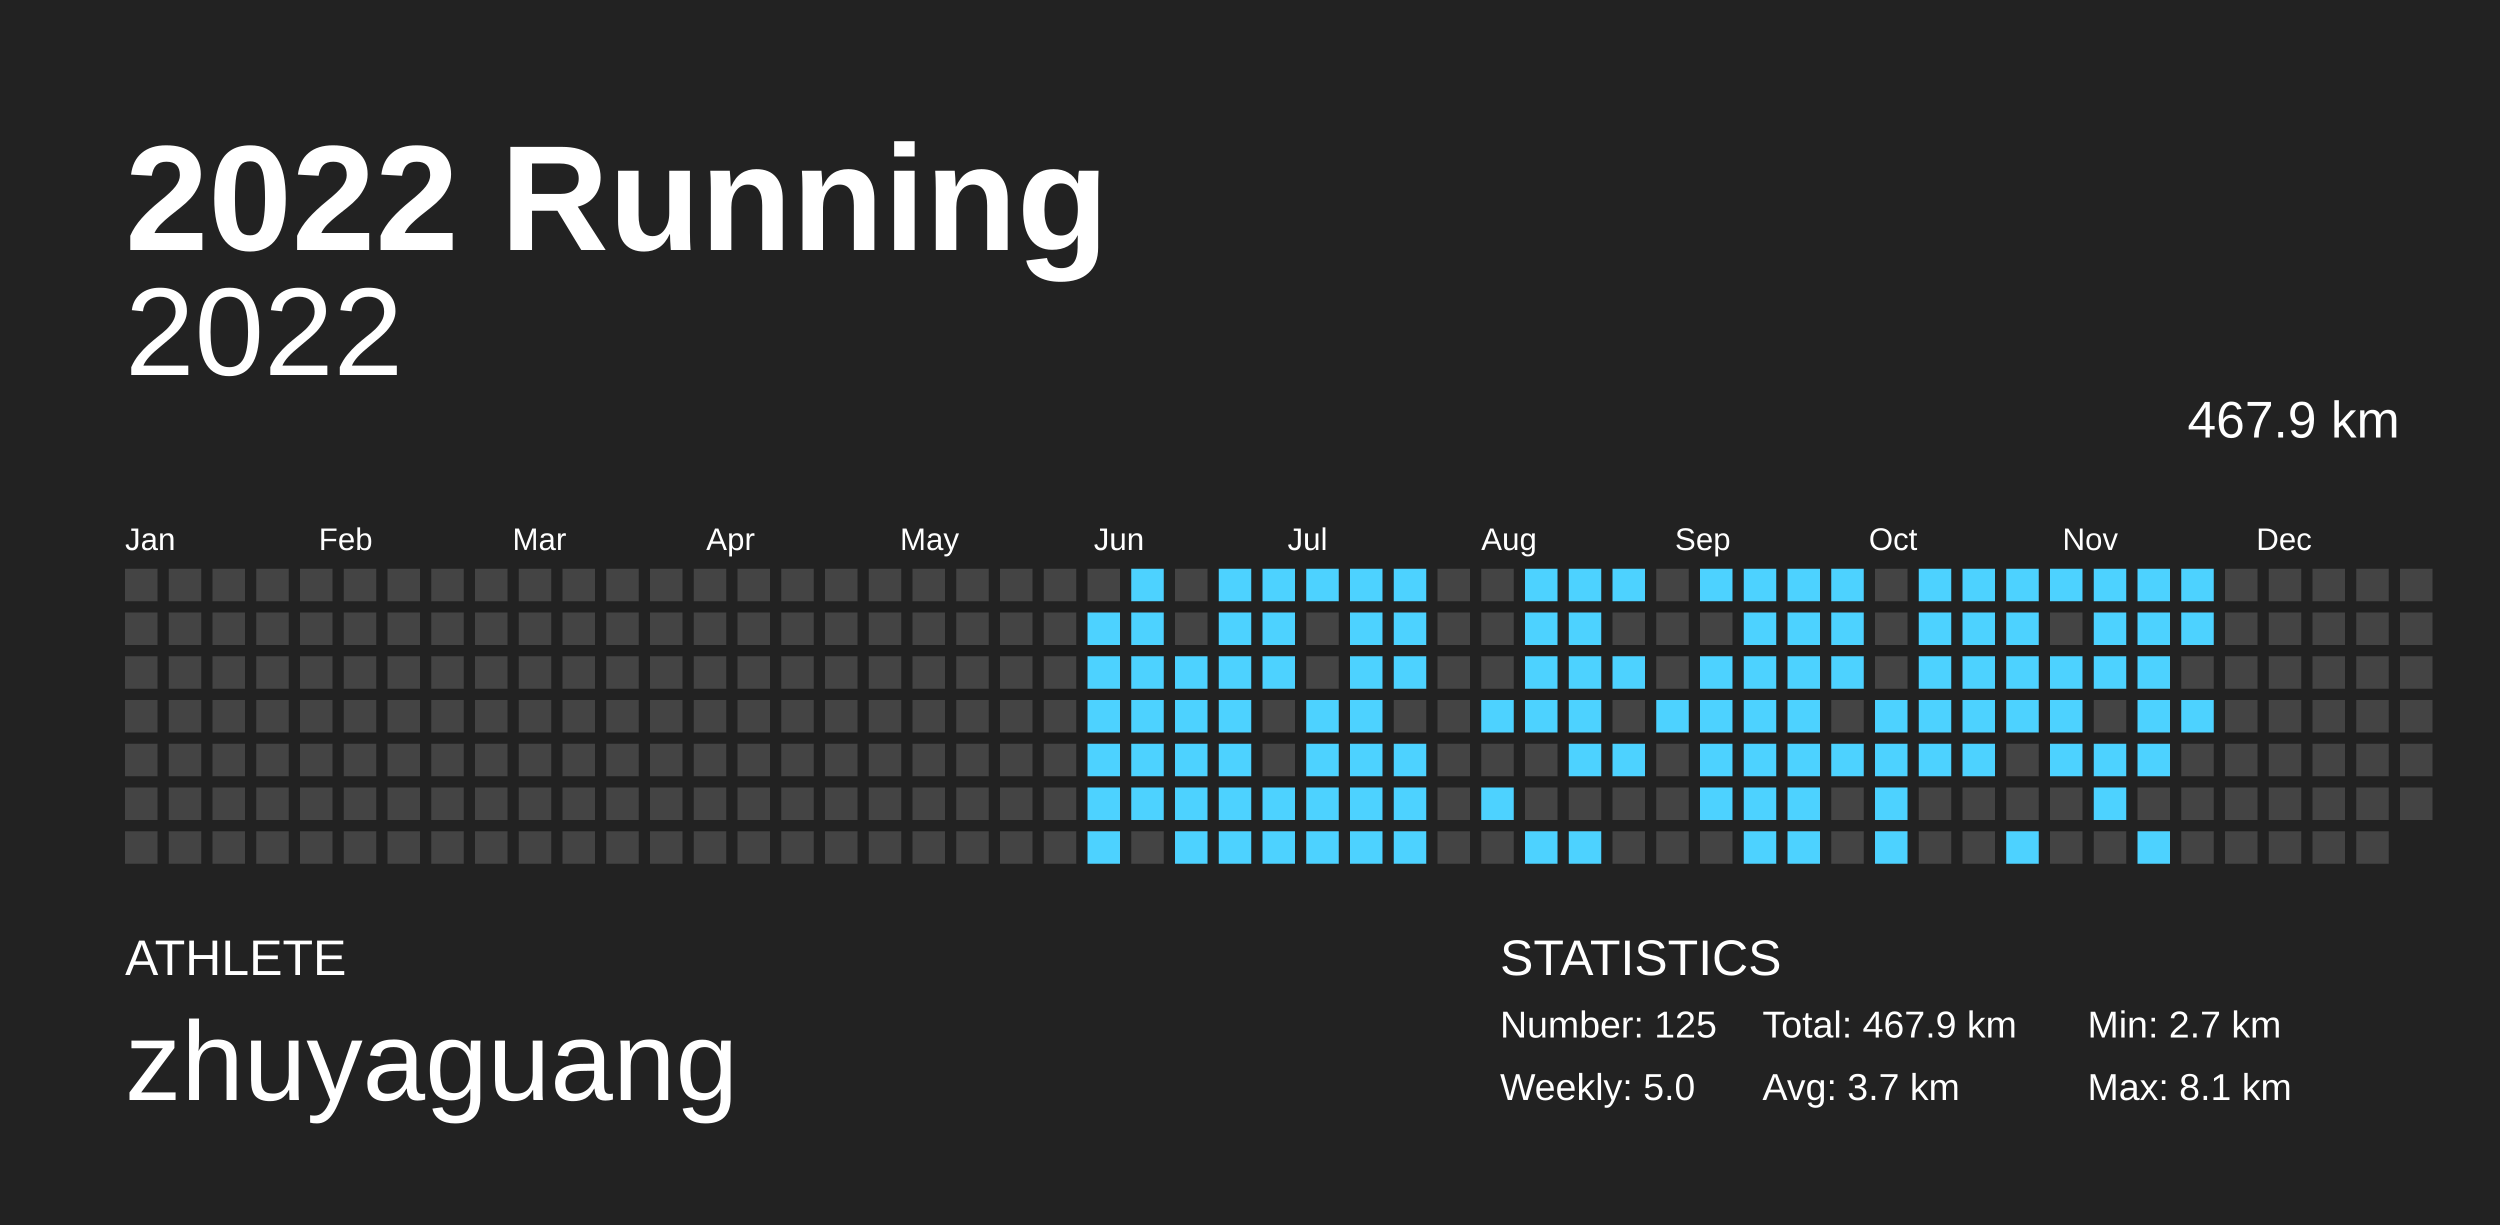
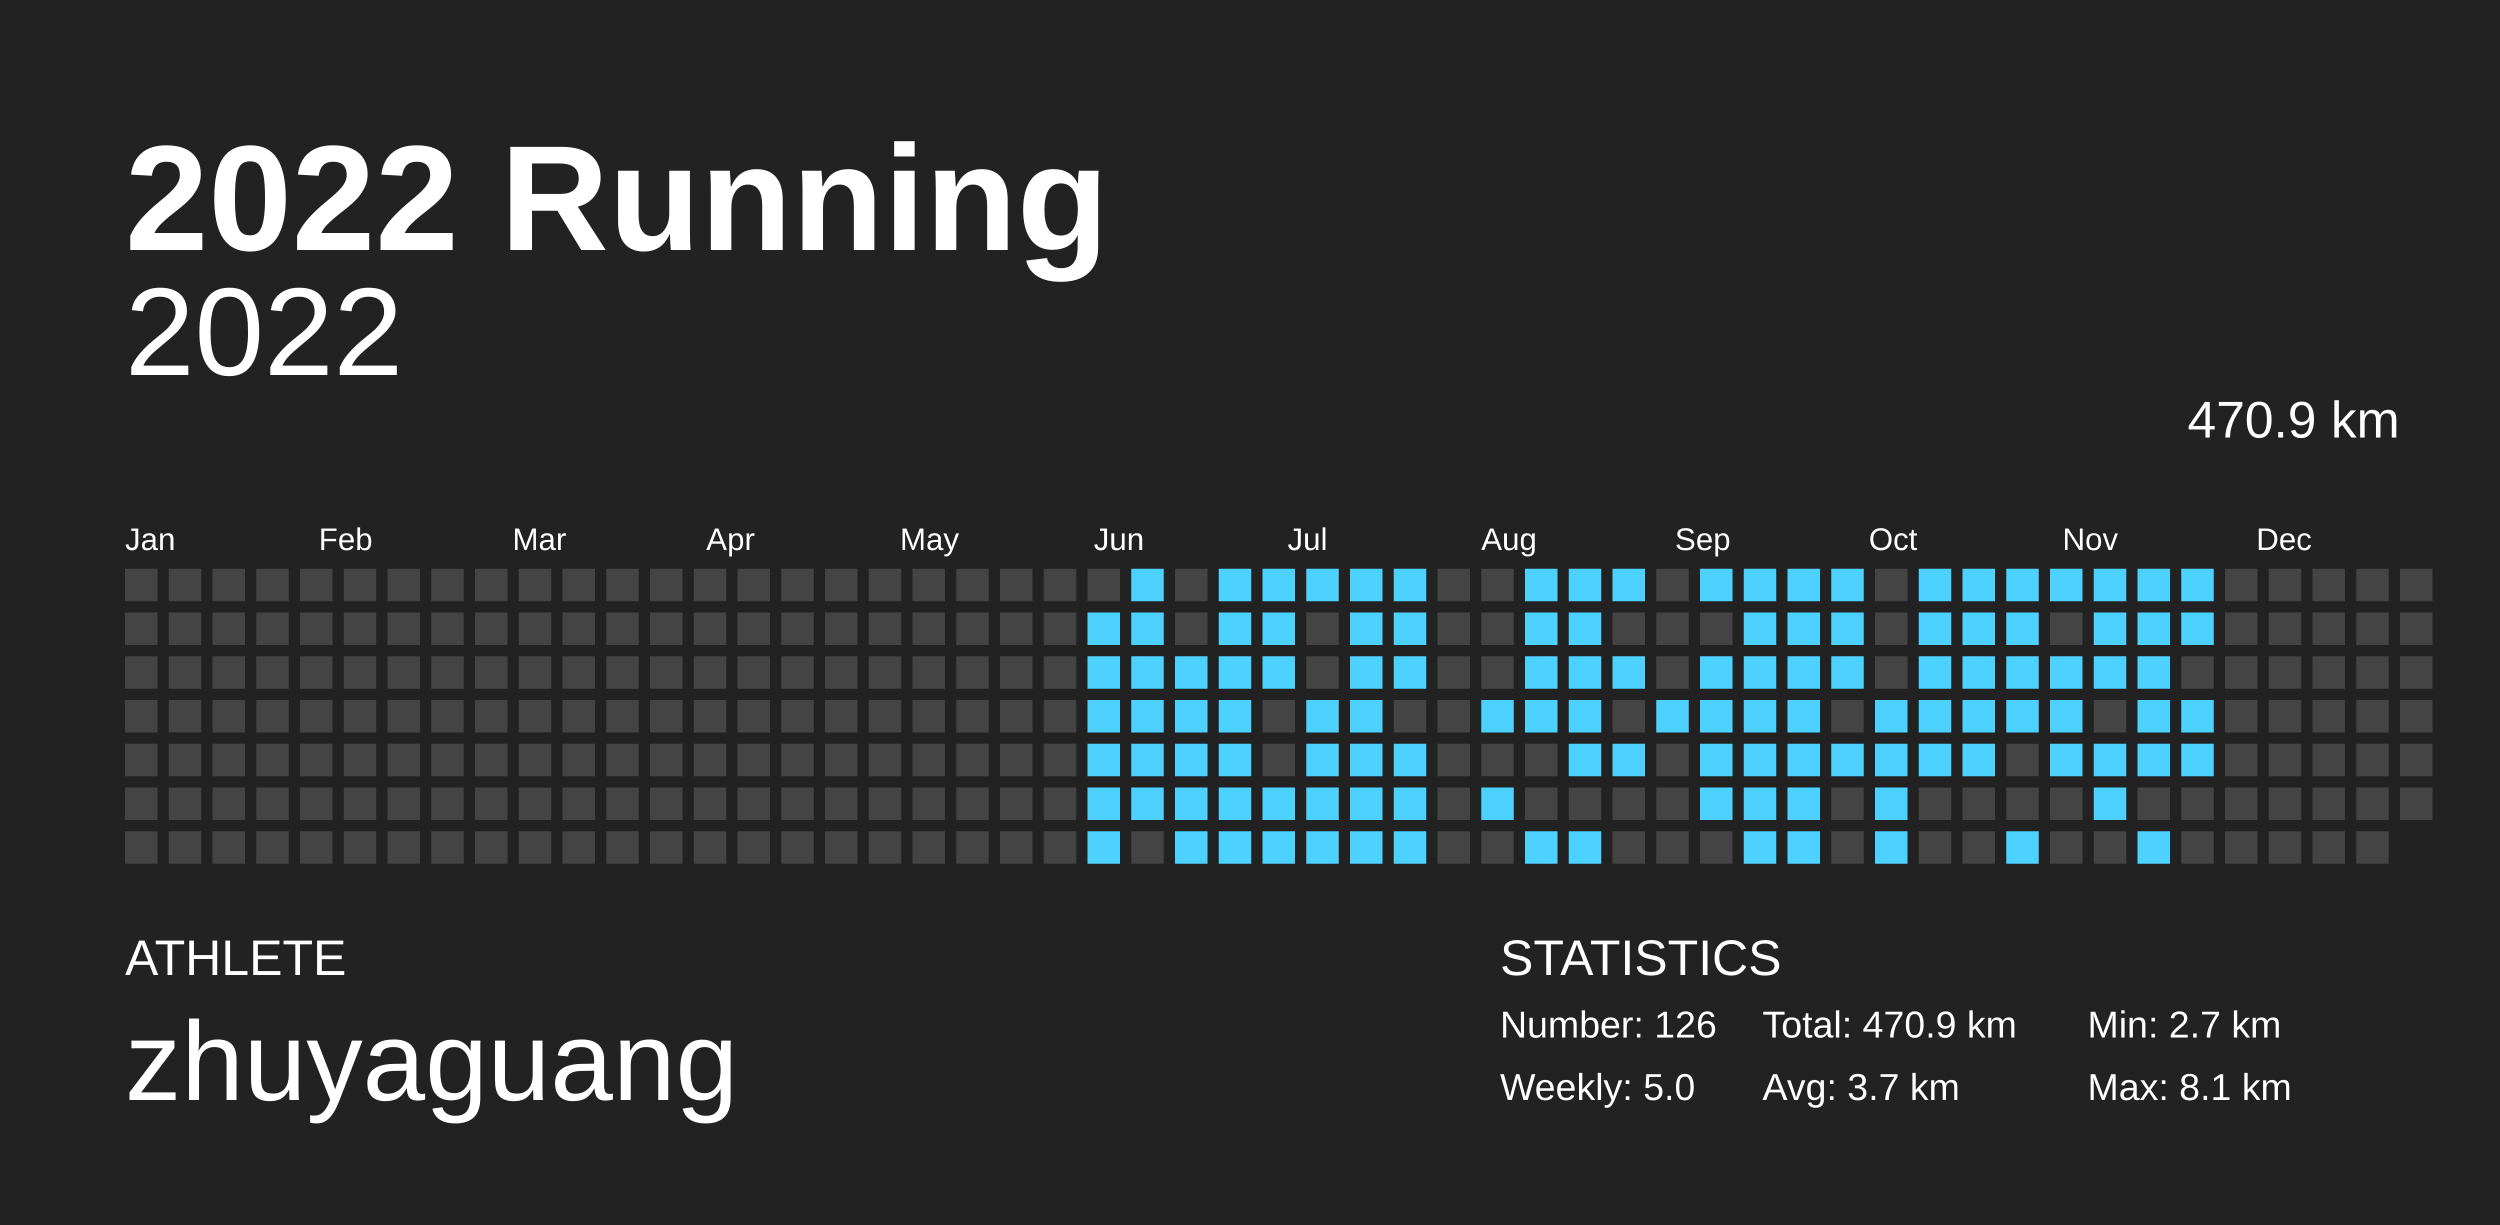
<svg xmlns="http://www.w3.org/2000/svg" baseProfile="full" height="98mm" version="1.1" viewBox="0,0,200,98" width="200mm">
  <defs />
  <rect fill="#222222" height="98" width="200" x="0" y="0" />
  <text fill="#FFFFFF" style="font-size:12px; font-family:Arial; font-weight:bold;" x="10" y="20">2022 Running</text>
  <text fill="#FFFFFF" style="font-size:4px; font-family:Arial" x="10" y="78">ATHLETE</text>
  <text fill="#FFFFFF" style="font-size:9px; font-family:Arial" x="10" y="88">zhuyaguang</text>
  <text fill="#FFFFFF" style="font-size:4px; font-family:Arial" x="120" y="78">STATISTICS</text>
-   <text fill="#FFFFFF" style="font-size:3px; font-family:Arial" x="120" y="83">Number: 125</text>
+   <text fill="#FFFFFF" style="font-size:3px; font-family:Arial" x="120" y="83">Number: 126</text>
  <text fill="#FFFFFF" style="font-size:3px; font-family:Arial" x="120" y="88">Weekly: 5.0</text>
-   <text fill="#FFFFFF" style="font-size:3px; font-family:Arial" x="141" y="83">Total: 467.9 km</text>
+   <text fill="#FFFFFF" style="font-size:3px; font-family:Arial" x="141" y="83">Total: 470.9 km</text>
  <text fill="#FFFFFF" style="font-size:3px; font-family:Arial" x="141" y="88">Avg: 3.7 km</text>
  <text fill="#FFFFFF" style="font-size:3px; font-family:Arial" x="167" y="83">Min: 2.7 km</text>
  <text fill="#FFFFFF" style="font-size:3px; font-family:Arial" x="167" y="88">Max: 8.1 km</text>
  <text alignment-baseline="hanging" fill="#FFFFFF" style="font-size:10.0px; font-family:Arial;" x="10" y="30">2022</text>
-   <text alignment-baseline="hanging" fill="#FFFFFF" style="font-size:4.125px; font-family:Arial;" x="175" y="35">467.9 km</text>
+   <text alignment-baseline="hanging" fill="#FFFFFF" style="font-size:4.125px; font-family:Arial;" x="175" y="35">470.9 km</text>
  <text fill="#FFFFFF" style="font-size:2.5px; font-family:Arial" x="10.0" y="44">Jan</text>
  <text fill="#FFFFFF" style="font-size:2.5px; font-family:Arial" x="25.5" y="44">Feb</text>
  <text fill="#FFFFFF" style="font-size:2.5px; font-family:Arial" x="41.0" y="44">Mar</text>
  <text fill="#FFFFFF" style="font-size:2.5px; font-family:Arial" x="56.5" y="44">Apr</text>
  <text fill="#FFFFFF" style="font-size:2.5px; font-family:Arial" x="72.0" y="44">May</text>
  <text fill="#FFFFFF" style="font-size:2.5px; font-family:Arial" x="87.5" y="44">Jun</text>
  <text fill="#FFFFFF" style="font-size:2.5px; font-family:Arial" x="103.0" y="44">Jul</text>
  <text fill="#FFFFFF" style="font-size:2.5px; font-family:Arial" x="118.5" y="44">Aug</text>
  <text fill="#FFFFFF" style="font-size:2.5px; font-family:Arial" x="134.0" y="44">Sep</text>
  <text fill="#FFFFFF" style="font-size:2.5px; font-family:Arial" x="149.5" y="44">Oct</text>
  <text fill="#FFFFFF" style="font-size:2.5px; font-family:Arial" x="165.0" y="44">Nov</text>
  <text fill="#FFFFFF" style="font-size:2.5px; font-family:Arial" x="180.5" y="44">Dec</text>
  <rect fill="#444444" height="2.6" width="2.6" x="10.0" y="45.5" />
  <rect fill="#444444" height="2.6" width="2.6" x="10.0" y="49.0" />
  <rect fill="#444444" height="2.6" width="2.6" x="10.0" y="52.5" />
  <rect fill="#444444" height="2.6" width="2.6" x="10.0" y="56.0" />
  <rect fill="#444444" height="2.6" width="2.6" x="10.0" y="59.5" />
  <rect fill="#444444" height="2.6" width="2.6" x="10.0" y="63.0" />
  <rect fill="#444444" height="2.6" width="2.6" x="10.0" y="66.5" />
  <rect fill="#444444" height="2.6" width="2.6" x="13.5" y="45.5" />
  <rect fill="#444444" height="2.6" width="2.6" x="13.5" y="49.0" />
  <rect fill="#444444" height="2.6" width="2.6" x="13.5" y="52.5" />
  <rect fill="#444444" height="2.6" width="2.6" x="13.5" y="56.0" />
  <rect fill="#444444" height="2.6" width="2.6" x="13.5" y="59.5" />
  <rect fill="#444444" height="2.6" width="2.6" x="13.5" y="63.0" />
  <rect fill="#444444" height="2.6" width="2.6" x="13.5" y="66.5" />
  <rect fill="#444444" height="2.6" width="2.6" x="17.0" y="45.5" />
  <rect fill="#444444" height="2.6" width="2.6" x="17.0" y="49.0" />
  <rect fill="#444444" height="2.6" width="2.6" x="17.0" y="52.5" />
  <rect fill="#444444" height="2.6" width="2.6" x="17.0" y="56.0" />
  <rect fill="#444444" height="2.6" width="2.6" x="17.0" y="59.5" />
  <rect fill="#444444" height="2.6" width="2.6" x="17.0" y="63.0" />
  <rect fill="#444444" height="2.6" width="2.6" x="17.0" y="66.5" />
  <rect fill="#444444" height="2.6" width="2.6" x="20.5" y="45.5" />
  <rect fill="#444444" height="2.6" width="2.6" x="20.5" y="49.0" />
  <rect fill="#444444" height="2.6" width="2.6" x="20.5" y="52.5" />
  <rect fill="#444444" height="2.6" width="2.6" x="20.5" y="56.0" />
  <rect fill="#444444" height="2.6" width="2.6" x="20.5" y="59.5" />
  <rect fill="#444444" height="2.6" width="2.6" x="20.5" y="63.0" />
  <rect fill="#444444" height="2.6" width="2.6" x="20.5" y="66.5" />
  <rect fill="#444444" height="2.6" width="2.6" x="24.0" y="45.5" />
  <rect fill="#444444" height="2.6" width="2.6" x="24.0" y="49.0" />
  <rect fill="#444444" height="2.6" width="2.6" x="24.0" y="52.5" />
  <rect fill="#444444" height="2.6" width="2.6" x="24.0" y="56.0" />
  <rect fill="#444444" height="2.6" width="2.6" x="24.0" y="59.5" />
  <rect fill="#444444" height="2.6" width="2.6" x="24.0" y="63.0" />
  <rect fill="#444444" height="2.6" width="2.6" x="24.0" y="66.5" />
  <rect fill="#444444" height="2.6" width="2.6" x="27.5" y="45.5" />
  <rect fill="#444444" height="2.6" width="2.6" x="27.5" y="49.0" />
  <rect fill="#444444" height="2.6" width="2.6" x="27.5" y="52.5" />
  <rect fill="#444444" height="2.6" width="2.6" x="27.5" y="56.0" />
  <rect fill="#444444" height="2.6" width="2.6" x="27.5" y="59.5" />
  <rect fill="#444444" height="2.6" width="2.6" x="27.5" y="63.0" />
  <rect fill="#444444" height="2.6" width="2.6" x="27.5" y="66.5" />
  <rect fill="#444444" height="2.6" width="2.6" x="31.0" y="45.5" />
  <rect fill="#444444" height="2.6" width="2.6" x="31.0" y="49.0" />
  <rect fill="#444444" height="2.6" width="2.6" x="31.0" y="52.5" />
  <rect fill="#444444" height="2.6" width="2.6" x="31.0" y="56.0" />
  <rect fill="#444444" height="2.6" width="2.6" x="31.0" y="59.5" />
  <rect fill="#444444" height="2.6" width="2.6" x="31.0" y="63.0" />
  <rect fill="#444444" height="2.6" width="2.6" x="31.0" y="66.5" />
  <rect fill="#444444" height="2.6" width="2.6" x="34.5" y="45.5" />
  <rect fill="#444444" height="2.6" width="2.6" x="34.5" y="49.0" />
  <rect fill="#444444" height="2.6" width="2.6" x="34.5" y="52.5" />
  <rect fill="#444444" height="2.6" width="2.6" x="34.5" y="56.0" />
  <rect fill="#444444" height="2.6" width="2.6" x="34.5" y="59.5" />
  <rect fill="#444444" height="2.6" width="2.6" x="34.5" y="63.0" />
  <rect fill="#444444" height="2.6" width="2.6" x="34.5" y="66.5" />
  <rect fill="#444444" height="2.6" width="2.6" x="38.0" y="45.5" />
  <rect fill="#444444" height="2.6" width="2.6" x="38.0" y="49.0" />
  <rect fill="#444444" height="2.6" width="2.6" x="38.0" y="52.5" />
  <rect fill="#444444" height="2.6" width="2.6" x="38.0" y="56.0" />
  <rect fill="#444444" height="2.6" width="2.6" x="38.0" y="59.5" />
  <rect fill="#444444" height="2.6" width="2.6" x="38.0" y="63.0" />
  <rect fill="#444444" height="2.6" width="2.6" x="38.0" y="66.5" />
  <rect fill="#444444" height="2.6" width="2.6" x="41.5" y="45.5" />
  <rect fill="#444444" height="2.6" width="2.6" x="41.5" y="49.0" />
  <rect fill="#444444" height="2.6" width="2.6" x="41.5" y="52.5" />
  <rect fill="#444444" height="2.6" width="2.6" x="41.5" y="56.0" />
  <rect fill="#444444" height="2.6" width="2.6" x="41.5" y="59.5" />
  <rect fill="#444444" height="2.6" width="2.6" x="41.5" y="63.0" />
  <rect fill="#444444" height="2.6" width="2.6" x="41.5" y="66.5" />
  <rect fill="#444444" height="2.6" width="2.6" x="45.0" y="45.5" />
  <rect fill="#444444" height="2.6" width="2.6" x="45.0" y="49.0" />
  <rect fill="#444444" height="2.6" width="2.6" x="45.0" y="52.5" />
  <rect fill="#444444" height="2.6" width="2.6" x="45.0" y="56.0" />
  <rect fill="#444444" height="2.6" width="2.6" x="45.0" y="59.5" />
  <rect fill="#444444" height="2.6" width="2.6" x="45.0" y="63.0" />
  <rect fill="#444444" height="2.6" width="2.6" x="45.0" y="66.5" />
  <rect fill="#444444" height="2.6" width="2.6" x="48.5" y="45.5" />
  <rect fill="#444444" height="2.6" width="2.6" x="48.5" y="49.0" />
  <rect fill="#444444" height="2.6" width="2.6" x="48.5" y="52.5" />
  <rect fill="#444444" height="2.6" width="2.6" x="48.5" y="56.0" />
  <rect fill="#444444" height="2.6" width="2.6" x="48.5" y="59.5" />
  <rect fill="#444444" height="2.6" width="2.6" x="48.5" y="63.0" />
  <rect fill="#444444" height="2.6" width="2.6" x="48.5" y="66.5" />
  <rect fill="#444444" height="2.6" width="2.6" x="52.0" y="45.5" />
  <rect fill="#444444" height="2.6" width="2.6" x="52.0" y="49.0" />
  <rect fill="#444444" height="2.6" width="2.6" x="52.0" y="52.5" />
  <rect fill="#444444" height="2.6" width="2.6" x="52.0" y="56.0" />
  <rect fill="#444444" height="2.6" width="2.6" x="52.0" y="59.5" />
  <rect fill="#444444" height="2.6" width="2.6" x="52.0" y="63.0" />
  <rect fill="#444444" height="2.6" width="2.6" x="52.0" y="66.5" />
  <rect fill="#444444" height="2.6" width="2.6" x="55.5" y="45.5" />
  <rect fill="#444444" height="2.6" width="2.6" x="55.5" y="49.0" />
  <rect fill="#444444" height="2.6" width="2.6" x="55.5" y="52.5" />
  <rect fill="#444444" height="2.6" width="2.6" x="55.5" y="56.0" />
  <rect fill="#444444" height="2.6" width="2.6" x="55.5" y="59.5" />
  <rect fill="#444444" height="2.6" width="2.6" x="55.5" y="63.0" />
  <rect fill="#444444" height="2.6" width="2.6" x="55.5" y="66.5" />
  <rect fill="#444444" height="2.6" width="2.6" x="59.0" y="45.5" />
  <rect fill="#444444" height="2.6" width="2.6" x="59.0" y="49.0" />
  <rect fill="#444444" height="2.6" width="2.6" x="59.0" y="52.5" />
  <rect fill="#444444" height="2.6" width="2.6" x="59.0" y="56.0" />
  <rect fill="#444444" height="2.6" width="2.6" x="59.0" y="59.5" />
  <rect fill="#444444" height="2.6" width="2.6" x="59.0" y="63.0" />
  <rect fill="#444444" height="2.6" width="2.6" x="59.0" y="66.5" />
  <rect fill="#444444" height="2.6" width="2.6" x="62.5" y="45.5" />
  <rect fill="#444444" height="2.6" width="2.6" x="62.5" y="49.0" />
  <rect fill="#444444" height="2.6" width="2.6" x="62.5" y="52.5" />
  <rect fill="#444444" height="2.6" width="2.6" x="62.5" y="56.0" />
  <rect fill="#444444" height="2.6" width="2.6" x="62.5" y="59.5" />
  <rect fill="#444444" height="2.6" width="2.6" x="62.5" y="63.0" />
  <rect fill="#444444" height="2.6" width="2.6" x="62.5" y="66.5" />
  <rect fill="#444444" height="2.6" width="2.6" x="66.0" y="45.5" />
  <rect fill="#444444" height="2.6" width="2.6" x="66.0" y="49.0" />
  <rect fill="#444444" height="2.6" width="2.6" x="66.0" y="52.5" />
  <rect fill="#444444" height="2.6" width="2.6" x="66.0" y="56.0" />
  <rect fill="#444444" height="2.6" width="2.6" x="66.0" y="59.5" />
  <rect fill="#444444" height="2.6" width="2.6" x="66.0" y="63.0" />
  <rect fill="#444444" height="2.6" width="2.6" x="66.0" y="66.5" />
  <rect fill="#444444" height="2.6" width="2.6" x="69.5" y="45.5" />
  <rect fill="#444444" height="2.6" width="2.6" x="69.5" y="49.0" />
  <rect fill="#444444" height="2.6" width="2.6" x="69.5" y="52.5" />
  <rect fill="#444444" height="2.6" width="2.6" x="69.5" y="56.0" />
  <rect fill="#444444" height="2.6" width="2.6" x="69.5" y="59.5" />
  <rect fill="#444444" height="2.6" width="2.6" x="69.5" y="63.0" />
  <rect fill="#444444" height="2.6" width="2.6" x="69.5" y="66.5" />
  <rect fill="#444444" height="2.6" width="2.6" x="73.0" y="45.5" />
  <rect fill="#444444" height="2.6" width="2.6" x="73.0" y="49.0" />
  <rect fill="#444444" height="2.6" width="2.6" x="73.0" y="52.5" />
  <rect fill="#444444" height="2.6" width="2.6" x="73.0" y="56.0" />
  <rect fill="#444444" height="2.6" width="2.6" x="73.0" y="59.5" />
  <rect fill="#444444" height="2.6" width="2.6" x="73.0" y="63.0" />
  <rect fill="#444444" height="2.6" width="2.6" x="73.0" y="66.5" />
  <rect fill="#444444" height="2.6" width="2.6" x="76.5" y="45.5" />
  <rect fill="#444444" height="2.6" width="2.6" x="76.5" y="49.0" />
  <rect fill="#444444" height="2.6" width="2.6" x="76.5" y="52.5" />
  <rect fill="#444444" height="2.6" width="2.6" x="76.5" y="56.0" />
  <rect fill="#444444" height="2.6" width="2.6" x="76.5" y="59.5" />
  <rect fill="#444444" height="2.6" width="2.6" x="76.5" y="63.0" />
  <rect fill="#444444" height="2.6" width="2.6" x="76.5" y="66.5" />
  <rect fill="#444444" height="2.6" width="2.6" x="80.0" y="45.5" />
  <rect fill="#444444" height="2.6" width="2.6" x="80.0" y="49.0" />
  <rect fill="#444444" height="2.6" width="2.6" x="80.0" y="52.5" />
  <rect fill="#444444" height="2.6" width="2.6" x="80.0" y="56.0" />
  <rect fill="#444444" height="2.6" width="2.6" x="80.0" y="59.5" />
  <rect fill="#444444" height="2.6" width="2.6" x="80.0" y="63.0" />
  <rect fill="#444444" height="2.6" width="2.6" x="80.0" y="66.5" />
  <rect fill="#444444" height="2.6" width="2.6" x="83.5" y="45.5" />
  <rect fill="#444444" height="2.6" width="2.6" x="83.5" y="49.0" />
  <rect fill="#444444" height="2.6" width="2.6" x="83.5" y="52.5" />
  <rect fill="#444444" height="2.6" width="2.6" x="83.5" y="56.0" />
  <rect fill="#444444" height="2.6" width="2.6" x="83.5" y="59.5" />
  <rect fill="#444444" height="2.6" width="2.6" x="83.5" y="63.0" />
  <rect fill="#444444" height="2.6" width="2.6" x="83.5" y="66.5" />
  <rect fill="#444444" height="2.6" width="2.6" x="87.0" y="45.5" />
  <rect fill="#4dd2ff" height="2.6" width="2.6" x="87.0" y="49.0" />
  <rect fill="#4dd2ff" height="2.6" width="2.6" x="87.0" y="52.5" />
  <rect fill="#4dd2ff" height="2.6" width="2.6" x="87.0" y="56.0" />
  <rect fill="#4dd2ff" height="2.6" width="2.6" x="87.0" y="59.5" />
  <rect fill="#4dd2ff" height="2.6" width="2.6" x="87.0" y="63.0" />
  <rect fill="#4dd2ff" height="2.6" width="2.6" x="87.0" y="66.5" />
  <rect fill="#4dd2ff" height="2.6" width="2.6" x="90.5" y="45.5" />
  <rect fill="#4dd2ff" height="2.6" width="2.6" x="90.5" y="49.0" />
  <rect fill="#4dd2ff" height="2.6" width="2.6" x="90.5" y="52.5" />
  <rect fill="#4dd2ff" height="2.6" width="2.6" x="90.5" y="56.0" />
  <rect fill="#4dd2ff" height="2.6" width="2.6" x="90.5" y="59.5" />
  <rect fill="#4dd2ff" height="2.6" width="2.6" x="90.5" y="63.0" />
  <rect fill="#444444" height="2.6" width="2.6" x="90.5" y="66.5" />
  <rect fill="#444444" height="2.6" width="2.6" x="94.0" y="45.5" />
  <rect fill="#444444" height="2.6" width="2.6" x="94.0" y="49.0" />
  <rect fill="#4dd2ff" height="2.6" width="2.6" x="94.0" y="52.5" />
  <rect fill="#4dd2ff" height="2.6" width="2.6" x="94.0" y="56.0" />
  <rect fill="#4dd2ff" height="2.6" width="2.6" x="94.0" y="59.5" />
  <rect fill="#4dd2ff" height="2.6" width="2.6" x="94.0" y="63.0" />
  <rect fill="#4dd2ff" height="2.6" width="2.6" x="94.0" y="66.5" />
  <rect fill="#4dd2ff" height="2.6" width="2.6" x="97.5" y="45.5" />
  <rect fill="#4dd2ff" height="2.6" width="2.6" x="97.5" y="49.0" />
  <rect fill="#4dd2ff" height="2.6" width="2.6" x="97.5" y="52.5" />
  <rect fill="#4dd2ff" height="2.6" width="2.6" x="97.5" y="56.0" />
  <rect fill="#4dd2ff" height="2.6" width="2.6" x="97.5" y="59.5" />
  <rect fill="#4dd2ff" height="2.6" width="2.6" x="97.5" y="63.0" />
  <rect fill="#4dd2ff" height="2.6" width="2.6" x="97.5" y="66.5" />
  <rect fill="#4dd2ff" height="2.6" width="2.6" x="101.0" y="45.5" />
  <rect fill="#4dd2ff" height="2.6" width="2.6" x="101.0" y="49.0" />
  <rect fill="#4dd2ff" height="2.6" width="2.6" x="101.0" y="52.5" />
  <rect fill="#444444" height="2.6" width="2.6" x="101.0" y="56.0" />
  <rect fill="#444444" height="2.6" width="2.6" x="101.0" y="59.5" />
  <rect fill="#4dd2ff" height="2.6" width="2.6" x="101.0" y="63.0" />
  <rect fill="#4dd2ff" height="2.6" width="2.6" x="101.0" y="66.5" />
  <rect fill="#4dd2ff" height="2.6" width="2.6" x="104.5" y="45.5" />
  <rect fill="#444444" height="2.6" width="2.6" x="104.5" y="49.0" />
  <rect fill="#444444" height="2.6" width="2.6" x="104.5" y="52.5" />
  <rect fill="#4dd2ff" height="2.6" width="2.6" x="104.5" y="56.0" />
  <rect fill="#4dd2ff" height="2.6" width="2.6" x="104.5" y="59.5" />
  <rect fill="#4dd2ff" height="2.6" width="2.6" x="104.5" y="63.0" />
  <rect fill="#4dd2ff" height="2.6" width="2.6" x="104.5" y="66.5" />
  <rect fill="#4dd2ff" height="2.6" width="2.6" x="108.0" y="45.5" />
  <rect fill="#4dd2ff" height="2.6" width="2.6" x="108.0" y="49.0" />
  <rect fill="#4dd2ff" height="2.6" width="2.6" x="108.0" y="52.5" />
  <rect fill="#4dd2ff" height="2.6" width="2.6" x="108.0" y="56.0" />
  <rect fill="#4dd2ff" height="2.6" width="2.6" x="108.0" y="59.5" />
  <rect fill="#4dd2ff" height="2.6" width="2.6" x="108.0" y="63.0" />
  <rect fill="#4dd2ff" height="2.6" width="2.6" x="108.0" y="66.5" />
  <rect fill="#4dd2ff" height="2.6" width="2.6" x="111.5" y="45.5" />
  <rect fill="#4dd2ff" height="2.6" width="2.6" x="111.5" y="49.0" />
  <rect fill="#4dd2ff" height="2.6" width="2.6" x="111.5" y="52.5" />
  <rect fill="#444444" height="2.6" width="2.6" x="111.5" y="56.0" />
  <rect fill="#4dd2ff" height="2.6" width="2.6" x="111.5" y="59.5" />
  <rect fill="#4dd2ff" height="2.6" width="2.6" x="111.5" y="63.0" />
  <rect fill="#4dd2ff" height="2.6" width="2.6" x="111.5" y="66.5" />
  <rect fill="#444444" height="2.6" width="2.6" x="115.0" y="45.5" />
  <rect fill="#444444" height="2.6" width="2.6" x="115.0" y="49.0" />
  <rect fill="#444444" height="2.6" width="2.6" x="115.0" y="52.5" />
  <rect fill="#444444" height="2.6" width="2.6" x="115.0" y="56.0" />
  <rect fill="#444444" height="2.6" width="2.6" x="115.0" y="59.5" />
  <rect fill="#444444" height="2.6" width="2.6" x="115.0" y="63.0" />
  <rect fill="#444444" height="2.6" width="2.6" x="115.0" y="66.5" />
  <rect fill="#444444" height="2.6" width="2.6" x="118.5" y="45.5" />
  <rect fill="#444444" height="2.6" width="2.6" x="118.5" y="49.0" />
  <rect fill="#444444" height="2.6" width="2.6" x="118.5" y="52.5" />
  <rect fill="#4dd2ff" height="2.6" width="2.6" x="118.5" y="56.0" />
  <rect fill="#444444" height="2.6" width="2.6" x="118.5" y="59.5" />
  <rect fill="#4dd2ff" height="2.6" width="2.6" x="118.5" y="63.0" />
  <rect fill="#444444" height="2.6" width="2.6" x="118.5" y="66.5" />
  <rect fill="#4dd2ff" height="2.6" width="2.6" x="122.0" y="45.5" />
  <rect fill="#4dd2ff" height="2.6" width="2.6" x="122.0" y="49.0" />
  <rect fill="#4dd2ff" height="2.6" width="2.6" x="122.0" y="52.5" />
  <rect fill="#4dd2ff" height="2.6" width="2.6" x="122.0" y="56.0" />
  <rect fill="#444444" height="2.6" width="2.6" x="122.0" y="59.5" />
  <rect fill="#444444" height="2.6" width="2.6" x="122.0" y="63.0" />
  <rect fill="#4dd2ff" height="2.6" width="2.6" x="122.0" y="66.5" />
  <rect fill="#4dd2ff" height="2.6" width="2.6" x="125.5" y="45.5" />
  <rect fill="#4dd2ff" height="2.6" width="2.6" x="125.5" y="49.0" />
  <rect fill="#4dd2ff" height="2.6" width="2.6" x="125.5" y="52.5" />
  <rect fill="#4dd2ff" height="2.6" width="2.6" x="125.5" y="56.0" />
  <rect fill="#4dd2ff" height="2.6" width="2.6" x="125.5" y="59.5" />
  <rect fill="#444444" height="2.6" width="2.6" x="125.5" y="63.0" />
  <rect fill="#4dd2ff" height="2.6" width="2.6" x="125.5" y="66.5" />
  <rect fill="#4dd2ff" height="2.6" width="2.6" x="129.0" y="45.5" />
  <rect fill="#444444" height="2.6" width="2.6" x="129.0" y="49.0" />
  <rect fill="#4dd2ff" height="2.6" width="2.6" x="129.0" y="52.5" />
  <rect fill="#444444" height="2.6" width="2.6" x="129.0" y="56.0" />
  <rect fill="#4dd2ff" height="2.6" width="2.6" x="129.0" y="59.5" />
  <rect fill="#444444" height="2.6" width="2.6" x="129.0" y="63.0" />
  <rect fill="#444444" height="2.6" width="2.6" x="129.0" y="66.5" />
  <rect fill="#444444" height="2.6" width="2.6" x="132.5" y="45.5" />
  <rect fill="#444444" height="2.6" width="2.6" x="132.5" y="49.0" />
  <rect fill="#444444" height="2.6" width="2.6" x="132.5" y="52.5" />
  <rect fill="#4dd2ff" height="2.6" width="2.6" x="132.5" y="56.0" />
  <rect fill="#444444" height="2.6" width="2.6" x="132.5" y="59.5" />
  <rect fill="#444444" height="2.6" width="2.6" x="132.5" y="63.0" />
  <rect fill="#444444" height="2.6" width="2.6" x="132.5" y="66.5" />
  <rect fill="#4dd2ff" height="2.6" width="2.6" x="136.0" y="45.5" />
  <rect fill="#444444" height="2.6" width="2.6" x="136.0" y="49.0" />
  <rect fill="#4dd2ff" height="2.6" width="2.6" x="136.0" y="52.5" />
  <rect fill="#4dd2ff" height="2.6" width="2.6" x="136.0" y="56.0" />
  <rect fill="#4dd2ff" height="2.6" width="2.6" x="136.0" y="59.5" />
  <rect fill="#4dd2ff" height="2.6" width="2.6" x="136.0" y="63.0" />
  <rect fill="#444444" height="2.6" width="2.6" x="136.0" y="66.5" />
  <rect fill="#4dd2ff" height="2.6" width="2.6" x="139.5" y="45.5" />
  <rect fill="#4dd2ff" height="2.6" width="2.6" x="139.5" y="49.0" />
  <rect fill="#4dd2ff" height="2.6" width="2.6" x="139.5" y="52.5" />
  <rect fill="#4dd2ff" height="2.6" width="2.6" x="139.5" y="56.0" />
  <rect fill="#4dd2ff" height="2.6" width="2.6" x="139.5" y="59.5" />
  <rect fill="#4dd2ff" height="2.6" width="2.6" x="139.5" y="63.0" />
  <rect fill="#4dd2ff" height="2.6" width="2.6" x="139.5" y="66.5" />
  <rect fill="#4dd2ff" height="2.6" width="2.6" x="143.0" y="45.5" />
  <rect fill="#4dd2ff" height="2.6" width="2.6" x="143.0" y="49.0" />
  <rect fill="#4dd2ff" height="2.6" width="2.6" x="143.0" y="52.5" />
  <rect fill="#4dd2ff" height="2.6" width="2.6" x="143.0" y="56.0" />
  <rect fill="#4dd2ff" height="2.6" width="2.6" x="143.0" y="59.5" />
  <rect fill="#4dd2ff" height="2.6" width="2.6" x="143.0" y="63.0" />
  <rect fill="#4dd2ff" height="2.6" width="2.6" x="143.0" y="66.5" />
  <rect fill="#4dd2ff" height="2.6" width="2.6" x="146.5" y="45.5" />
  <rect fill="#4dd2ff" height="2.6" width="2.6" x="146.5" y="49.0" />
  <rect fill="#4dd2ff" height="2.6" width="2.6" x="146.5" y="52.5" />
  <rect fill="#444444" height="2.6" width="2.6" x="146.5" y="56.0" />
  <rect fill="#4dd2ff" height="2.6" width="2.6" x="146.5" y="59.5" />
  <rect fill="#444444" height="2.6" width="2.6" x="146.5" y="63.0" />
  <rect fill="#444444" height="2.6" width="2.6" x="146.5" y="66.5" />
  <rect fill="#444444" height="2.6" width="2.6" x="150.0" y="45.5" />
  <rect fill="#444444" height="2.6" width="2.6" x="150.0" y="49.0" />
  <rect fill="#444444" height="2.6" width="2.6" x="150.0" y="52.5" />
  <rect fill="#4dd2ff" height="2.6" width="2.6" x="150.0" y="56.0" />
  <rect fill="#4dd2ff" height="2.6" width="2.6" x="150.0" y="59.5" />
  <rect fill="#4dd2ff" height="2.6" width="2.6" x="150.0" y="63.0" />
  <rect fill="#4dd2ff" height="2.6" width="2.6" x="150.0" y="66.5" />
  <rect fill="#4dd2ff" height="2.6" width="2.6" x="153.5" y="45.5" />
  <rect fill="#4dd2ff" height="2.6" width="2.6" x="153.5" y="49.0" />
  <rect fill="#4dd2ff" height="2.6" width="2.6" x="153.5" y="52.5" />
  <rect fill="#4dd2ff" height="2.6" width="2.6" x="153.5" y="56.0" />
  <rect fill="#4dd2ff" height="2.6" width="2.6" x="153.5" y="59.5" />
  <rect fill="#444444" height="2.6" width="2.6" x="153.5" y="63.0" />
  <rect fill="#444444" height="2.6" width="2.6" x="153.5" y="66.5" />
  <rect fill="#4dd2ff" height="2.6" width="2.6" x="157.0" y="45.5" />
  <rect fill="#4dd2ff" height="2.6" width="2.6" x="157.0" y="49.0" />
  <rect fill="#4dd2ff" height="2.6" width="2.6" x="157.0" y="52.5" />
  <rect fill="#4dd2ff" height="2.6" width="2.6" x="157.0" y="56.0" />
  <rect fill="#4dd2ff" height="2.6" width="2.6" x="157.0" y="59.5" />
  <rect fill="#444444" height="2.6" width="2.6" x="157.0" y="63.0" />
  <rect fill="#444444" height="2.6" width="2.6" x="157.0" y="66.5" />
  <rect fill="#4dd2ff" height="2.6" width="2.6" x="160.5" y="45.5" />
  <rect fill="#4dd2ff" height="2.6" width="2.6" x="160.5" y="49.0" />
  <rect fill="#4dd2ff" height="2.6" width="2.6" x="160.5" y="52.5" />
  <rect fill="#4dd2ff" height="2.6" width="2.6" x="160.5" y="56.0" />
  <rect fill="#444444" height="2.6" width="2.6" x="160.5" y="59.5" />
  <rect fill="#444444" height="2.6" width="2.6" x="160.5" y="63.0" />
  <rect fill="#4dd2ff" height="2.6" width="2.6" x="160.5" y="66.5" />
  <rect fill="#4dd2ff" height="2.6" width="2.6" x="164.0" y="45.5" />
  <rect fill="#444444" height="2.6" width="2.6" x="164.0" y="49.0" />
  <rect fill="#4dd2ff" height="2.6" width="2.6" x="164.0" y="52.5" />
  <rect fill="#4dd2ff" height="2.6" width="2.6" x="164.0" y="56.0" />
  <rect fill="#4dd2ff" height="2.6" width="2.6" x="164.0" y="59.5" />
  <rect fill="#444444" height="2.6" width="2.6" x="164.0" y="63.0" />
  <rect fill="#444444" height="2.6" width="2.6" x="164.0" y="66.5" />
  <rect fill="#4dd2ff" height="2.6" width="2.6" x="167.5" y="45.5" />
  <rect fill="#4dd2ff" height="2.6" width="2.6" x="167.5" y="49.0" />
  <rect fill="#4dd2ff" height="2.6" width="2.6" x="167.5" y="52.5" />
  <rect fill="#444444" height="2.6" width="2.6" x="167.5" y="56.0" />
  <rect fill="#4dd2ff" height="2.6" width="2.6" x="167.5" y="59.5" />
  <rect fill="#4dd2ff" height="2.6" width="2.6" x="167.5" y="63.0" />
  <rect fill="#444444" height="2.6" width="2.6" x="167.5" y="66.5" />
  <rect fill="#4dd2ff" height="2.6" width="2.6" x="171.0" y="45.5" />
  <rect fill="#4dd2ff" height="2.6" width="2.6" x="171.0" y="49.0" />
  <rect fill="#4dd2ff" height="2.6" width="2.6" x="171.0" y="52.5" />
  <rect fill="#4dd2ff" height="2.6" width="2.6" x="171.0" y="56.0" />
  <rect fill="#4dd2ff" height="2.6" width="2.6" x="171.0" y="59.5" />
  <rect fill="#444444" height="2.6" width="2.6" x="171.0" y="63.0" />
  <rect fill="#4dd2ff" height="2.6" width="2.6" x="171.0" y="66.5" />
  <rect fill="#4dd2ff" height="2.6" width="2.6" x="174.5" y="45.5" />
  <rect fill="#4dd2ff" height="2.6" width="2.6" x="174.5" y="49.0" />
  <rect fill="#444444" height="2.6" width="2.6" x="174.5" y="52.5" />
  <rect fill="#4dd2ff" height="2.6" width="2.6" x="174.5" y="56.0" />
-   <rect fill="#444444" height="2.6" width="2.6" x="174.5" y="59.5" />
+   <rect fill="#4dd2ff" height="2.6" width="2.6" x="174.5" y="59.5" />
  <rect fill="#444444" height="2.6" width="2.6" x="174.5" y="63.0" />
  <rect fill="#444444" height="2.6" width="2.6" x="174.5" y="66.5" />
  <rect fill="#444444" height="2.6" width="2.6" x="178.0" y="45.5" />
  <rect fill="#444444" height="2.6" width="2.6" x="178.0" y="49.0" />
  <rect fill="#444444" height="2.6" width="2.6" x="178.0" y="52.5" />
  <rect fill="#444444" height="2.6" width="2.6" x="178.0" y="56.0" />
  <rect fill="#444444" height="2.6" width="2.6" x="178.0" y="59.5" />
  <rect fill="#444444" height="2.6" width="2.6" x="178.0" y="63.0" />
  <rect fill="#444444" height="2.6" width="2.6" x="178.0" y="66.5" />
  <rect fill="#444444" height="2.6" width="2.6" x="181.5" y="45.5" />
  <rect fill="#444444" height="2.6" width="2.6" x="181.5" y="49.0" />
  <rect fill="#444444" height="2.6" width="2.6" x="181.5" y="52.5" />
  <rect fill="#444444" height="2.6" width="2.6" x="181.5" y="56.0" />
  <rect fill="#444444" height="2.6" width="2.6" x="181.5" y="59.5" />
  <rect fill="#444444" height="2.6" width="2.6" x="181.5" y="63.0" />
  <rect fill="#444444" height="2.6" width="2.6" x="181.5" y="66.5" />
  <rect fill="#444444" height="2.6" width="2.6" x="185.0" y="45.5" />
  <rect fill="#444444" height="2.6" width="2.6" x="185.0" y="49.0" />
  <rect fill="#444444" height="2.6" width="2.6" x="185.0" y="52.5" />
  <rect fill="#444444" height="2.6" width="2.6" x="185.0" y="56.0" />
  <rect fill="#444444" height="2.6" width="2.6" x="185.0" y="59.5" />
  <rect fill="#444444" height="2.6" width="2.6" x="185.0" y="63.0" />
  <rect fill="#444444" height="2.6" width="2.6" x="185.0" y="66.5" />
  <rect fill="#444444" height="2.6" width="2.6" x="188.5" y="45.5" />
  <rect fill="#444444" height="2.6" width="2.6" x="188.5" y="49.0" />
  <rect fill="#444444" height="2.6" width="2.6" x="188.5" y="52.5" />
  <rect fill="#444444" height="2.6" width="2.6" x="188.5" y="56.0" />
  <rect fill="#444444" height="2.6" width="2.6" x="188.5" y="59.5" />
  <rect fill="#444444" height="2.6" width="2.6" x="188.5" y="63.0" />
  <rect fill="#444444" height="2.6" width="2.6" x="188.5" y="66.5" />
  <rect fill="#444444" height="2.6" width="2.6" x="192.0" y="45.5" />
  <rect fill="#444444" height="2.6" width="2.6" x="192.0" y="49.0" />
  <rect fill="#444444" height="2.6" width="2.6" x="192.0" y="52.5" />
  <rect fill="#444444" height="2.6" width="2.6" x="192.0" y="56.0" />
  <rect fill="#444444" height="2.6" width="2.6" x="192.0" y="59.5" />
  <rect fill="#444444" height="2.6" width="2.6" x="192.0" y="63.0" />
</svg>
